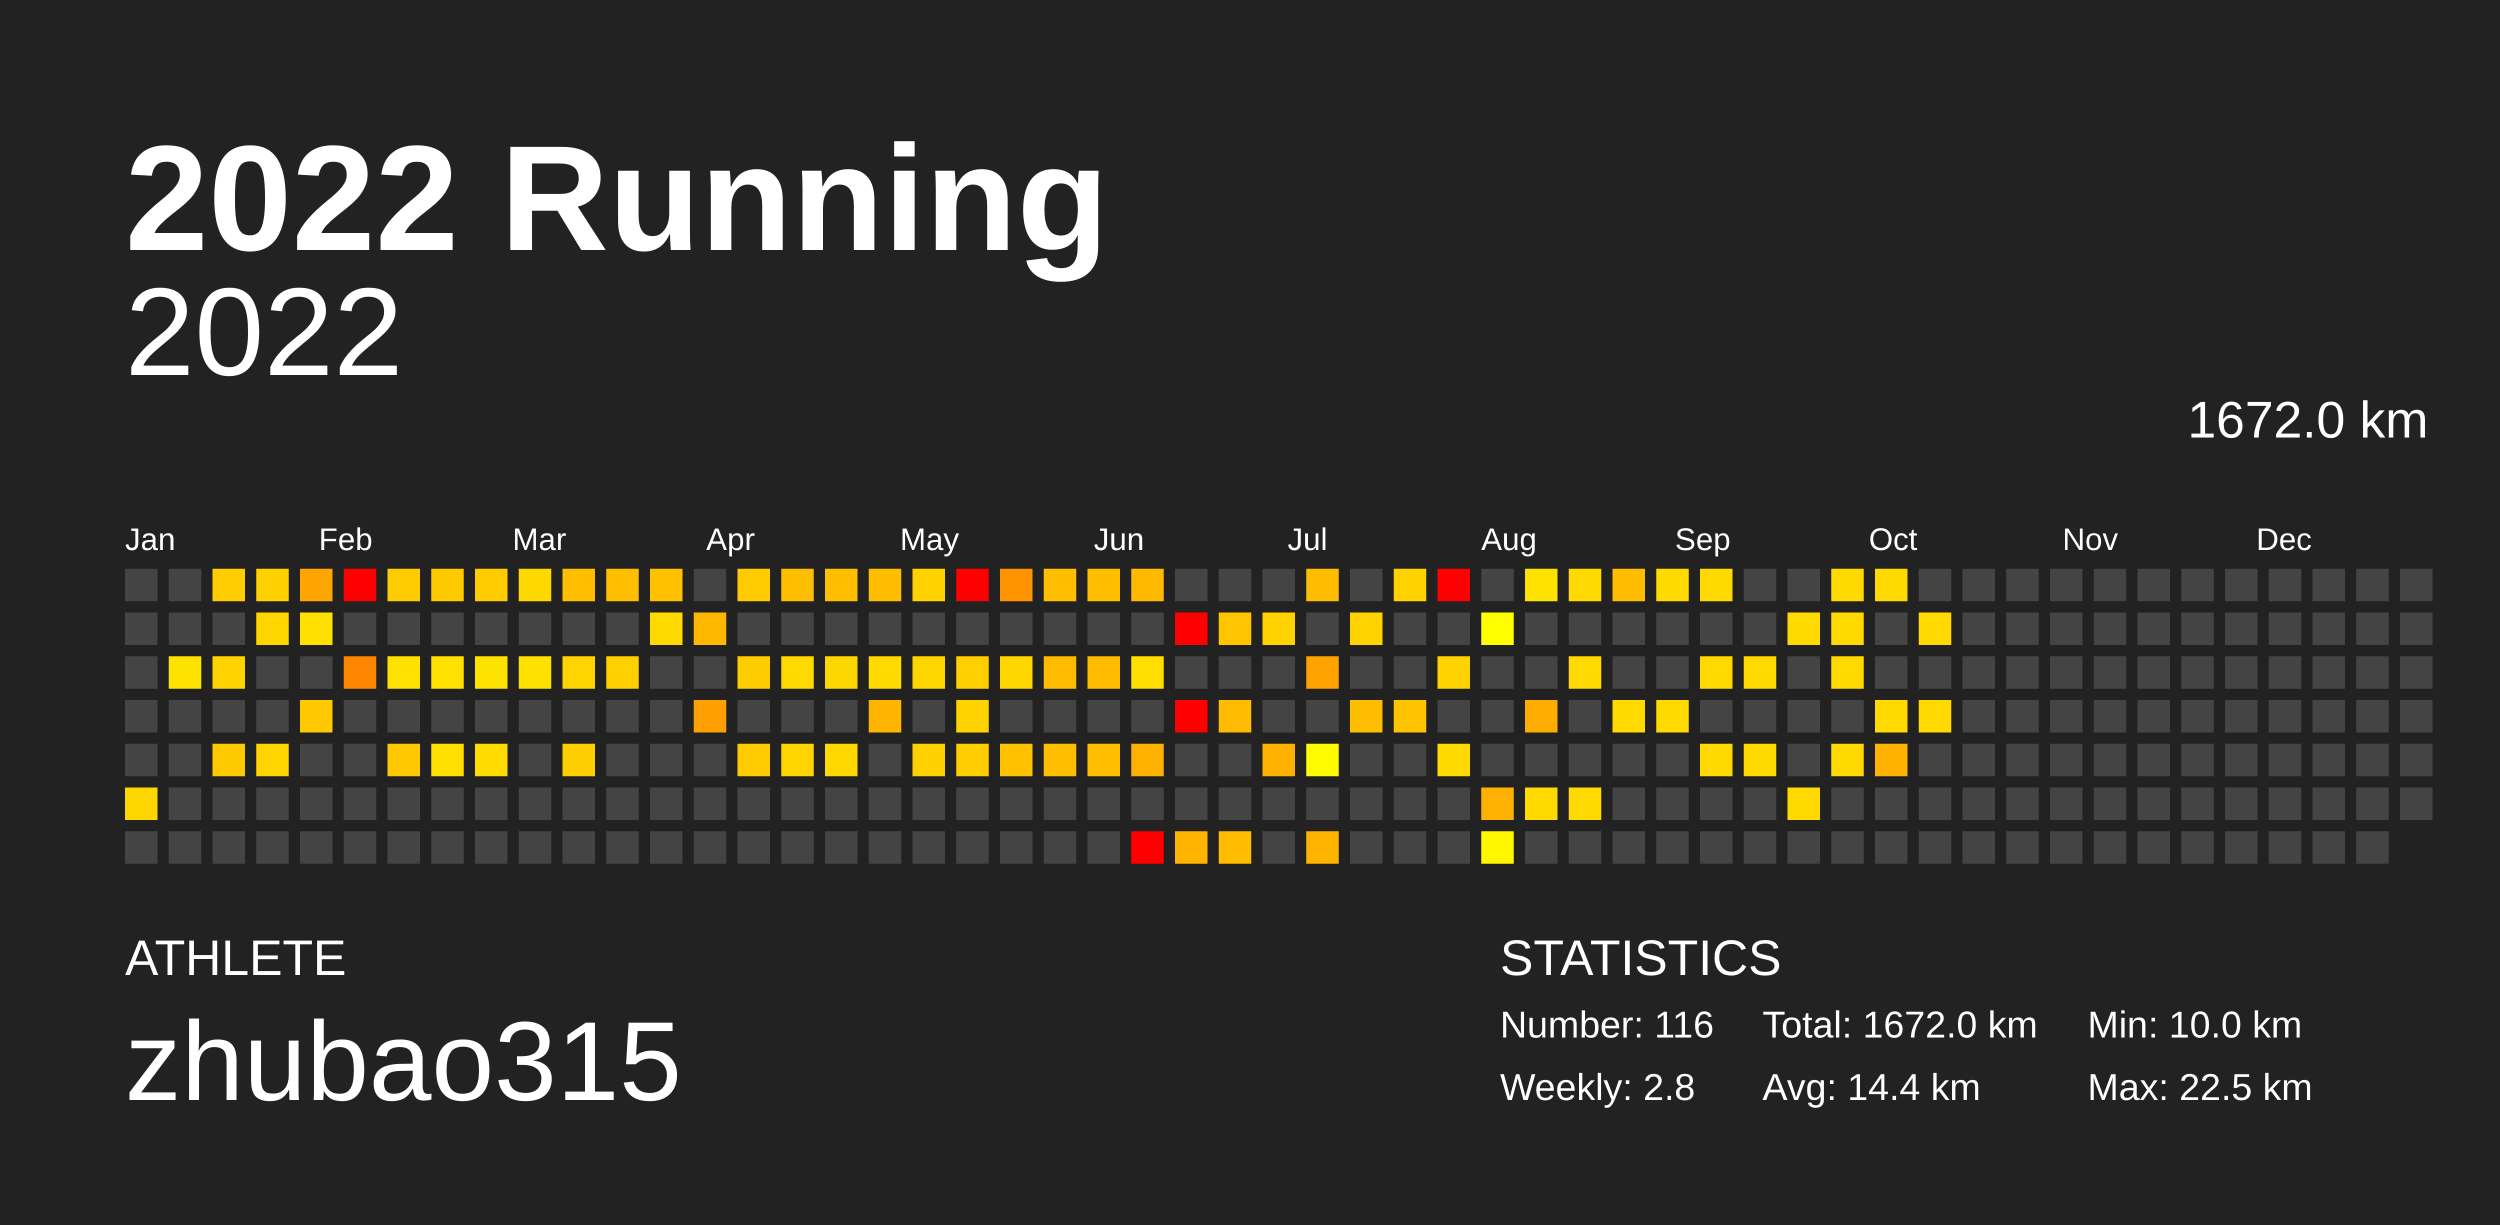
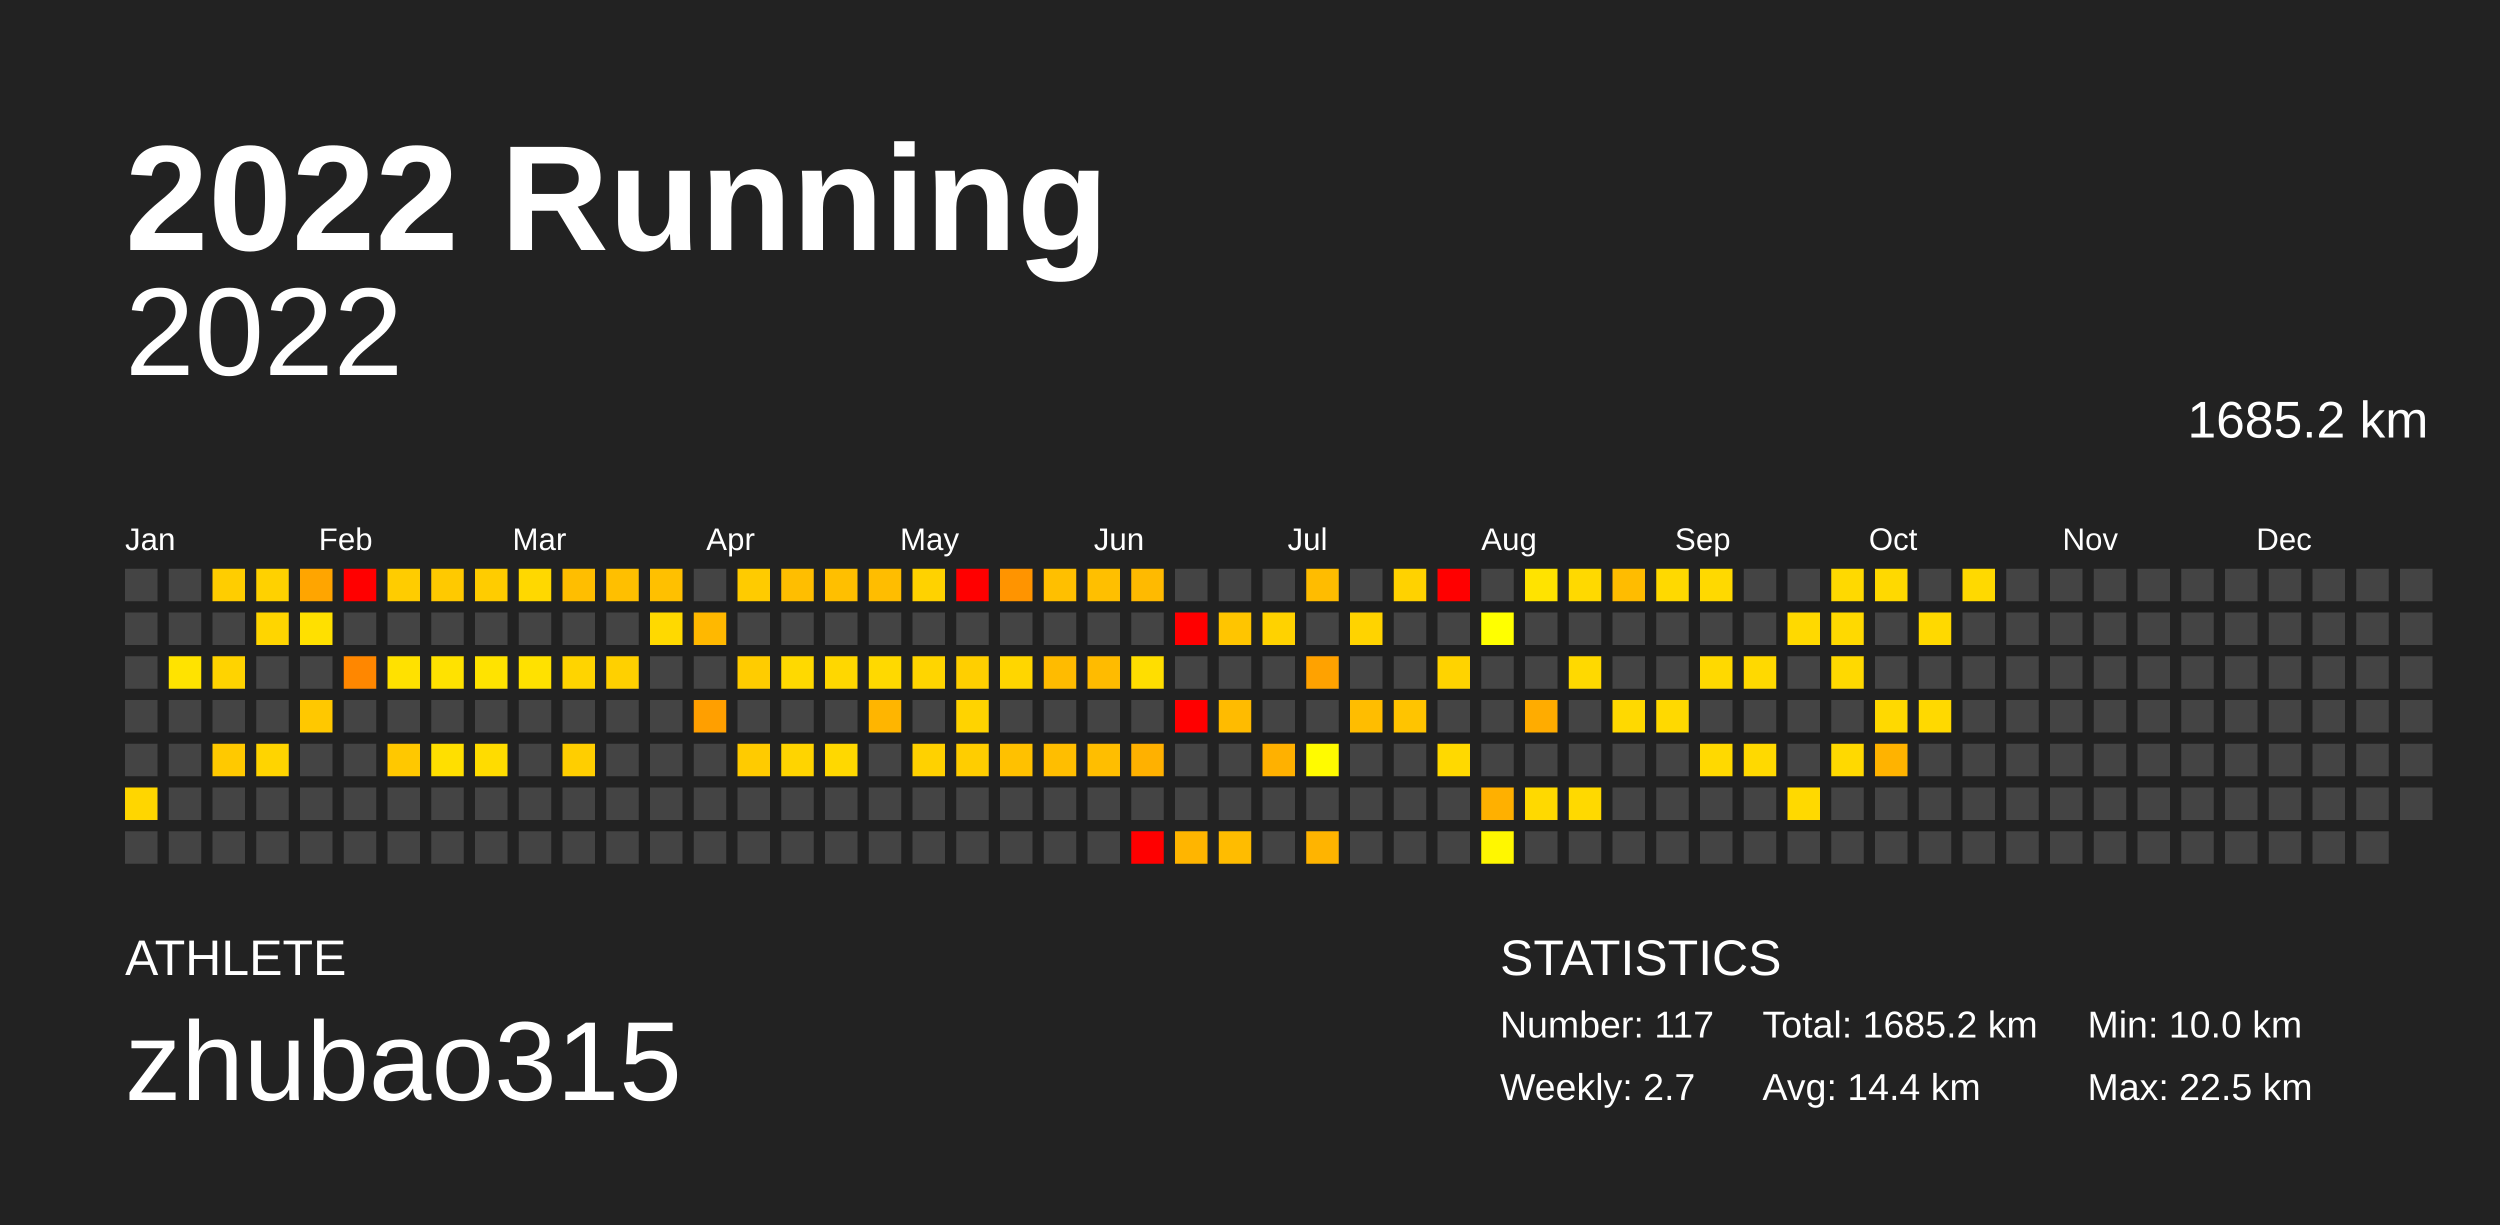
<svg xmlns="http://www.w3.org/2000/svg" baseProfile="full" height="98mm" version="1.1" viewBox="0,0,200,98" width="200mm">
  <defs />
  <rect fill="#222222" height="98" width="200" x="0" y="0" />
  <text fill="#FFFFFF" style="font-size:12px; font-family:Arial; font-weight:bold;" x="10" y="20">2022 Running</text>
  <text fill="#FFFFFF" style="font-size:4px; font-family:Arial" x="10" y="78">ATHLETE</text>
  <text fill="#FFFFFF" style="font-size:9px; font-family:Arial" x="10" y="88">zhubao315</text>
  <text fill="#FFFFFF" style="font-size:4px; font-family:Arial" x="120" y="78">STATISTICS</text>
-   <text fill="#FFFFFF" style="font-size:3px; font-family:Arial" x="120" y="83">Number: 116</text>
-   <text fill="#FFFFFF" style="font-size:3px; font-family:Arial" x="120" y="88">Weekly: 2.8</text>
-   <text fill="#FFFFFF" style="font-size:3px; font-family:Arial" x="141" y="83">Total: 1672.0 km</text>
+   <text fill="#FFFFFF" style="font-size:3px; font-family:Arial" x="120" y="83">Number: 117</text>
+   <text fill="#FFFFFF" style="font-size:3px; font-family:Arial" x="120" y="88">Weekly: 2.7</text>
+   <text fill="#FFFFFF" style="font-size:3px; font-family:Arial" x="141" y="83">Total: 1685.2 km</text>
  <text fill="#FFFFFF" style="font-size:3px; font-family:Arial" x="141" y="88">Avg: 14.4 km</text>
  <text fill="#FFFFFF" style="font-size:3px; font-family:Arial" x="167" y="83">Min: 10.0 km</text>
  <text fill="#FFFFFF" style="font-size:3px; font-family:Arial" x="167" y="88">Max: 22.5 km</text>
  <text alignment-baseline="hanging" fill="#FFFFFF" style="font-size:10.0px; font-family:Arial;" x="10" y="30">2022</text>
-   <text alignment-baseline="hanging" fill="#FFFFFF" style="font-size:4.125px; font-family:Arial;" x="175" y="35">1672.0 km</text>
+   <text alignment-baseline="hanging" fill="#FFFFFF" style="font-size:4.125px; font-family:Arial;" x="175" y="35">1685.2 km</text>
  <text fill="#FFFFFF" style="font-size:2.5px; font-family:Arial" x="10.0" y="44">Jan</text>
  <text fill="#FFFFFF" style="font-size:2.5px; font-family:Arial" x="25.5" y="44">Feb</text>
  <text fill="#FFFFFF" style="font-size:2.5px; font-family:Arial" x="41.0" y="44">Mar</text>
  <text fill="#FFFFFF" style="font-size:2.5px; font-family:Arial" x="56.5" y="44">Apr</text>
  <text fill="#FFFFFF" style="font-size:2.5px; font-family:Arial" x="72.0" y="44">May</text>
  <text fill="#FFFFFF" style="font-size:2.5px; font-family:Arial" x="87.5" y="44">Jun</text>
  <text fill="#FFFFFF" style="font-size:2.5px; font-family:Arial" x="103.0" y="44">Jul</text>
  <text fill="#FFFFFF" style="font-size:2.5px; font-family:Arial" x="118.5" y="44">Aug</text>
  <text fill="#FFFFFF" style="font-size:2.5px; font-family:Arial" x="134.0" y="44">Sep</text>
  <text fill="#FFFFFF" style="font-size:2.5px; font-family:Arial" x="149.5" y="44">Oct</text>
  <text fill="#FFFFFF" style="font-size:2.5px; font-family:Arial" x="165.0" y="44">Nov</text>
  <text fill="#FFFFFF" style="font-size:2.5px; font-family:Arial" x="180.5" y="44">Dec</text>
  <rect fill="#444444" height="2.6" width="2.6" x="10.0" y="45.5" />
  <rect fill="#444444" height="2.6" width="2.6" x="10.0" y="49.0" />
  <rect fill="#444444" height="2.6" width="2.6" x="10.0" y="52.5" />
  <rect fill="#444444" height="2.6" width="2.6" x="10.0" y="56.0" />
  <rect fill="#444444" height="2.6" width="2.6" x="10.0" y="59.5" />
  <rect fill="#ffd600" height="2.6" width="2.6" x="10.0" y="63.0" />
  <rect fill="#444444" height="2.6" width="2.6" x="10.0" y="66.5" />
  <rect fill="#444444" height="2.6" width="2.6" x="13.5" y="45.5" />
  <rect fill="#444444" height="2.6" width="2.6" x="13.5" y="49.0" />
  <rect fill="#ffe300" height="2.6" width="2.6" x="13.5" y="52.5" />
  <rect fill="#444444" height="2.6" width="2.6" x="13.5" y="56.0" />
  <rect fill="#444444" height="2.6" width="2.6" x="13.5" y="59.5" />
  <rect fill="#444444" height="2.6" width="2.6" x="13.5" y="63.0" />
  <rect fill="#444444" height="2.6" width="2.6" x="13.5" y="66.5" />
  <rect fill="#ffcd00" height="2.6" width="2.6" x="17.0" y="45.5" />
  <rect fill="#444444" height="2.6" width="2.6" x="17.0" y="49.0" />
  <rect fill="#ffd300" height="2.6" width="2.6" x="17.0" y="52.5" />
  <rect fill="#444444" height="2.6" width="2.6" x="17.0" y="56.0" />
  <rect fill="#ffc900" height="2.6" width="2.6" x="17.0" y="59.5" />
  <rect fill="#444444" height="2.6" width="2.6" x="17.0" y="63.0" />
  <rect fill="#444444" height="2.6" width="2.6" x="17.0" y="66.5" />
  <rect fill="#ffd100" height="2.6" width="2.6" x="20.5" y="45.5" />
  <rect fill="#ffd500" height="2.6" width="2.6" x="20.5" y="49.0" />
  <rect fill="#444444" height="2.6" width="2.6" x="20.5" y="52.5" />
  <rect fill="#444444" height="2.6" width="2.6" x="20.5" y="56.0" />
  <rect fill="#ffd400" height="2.6" width="2.6" x="20.5" y="59.5" />
  <rect fill="#444444" height="2.6" width="2.6" x="20.5" y="63.0" />
  <rect fill="#444444" height="2.6" width="2.6" x="20.5" y="66.5" />
  <rect fill="#ffa500" height="2.6" width="2.6" x="24.0" y="45.5" />
  <rect fill="#ffe000" height="2.6" width="2.6" x="24.0" y="49.0" />
  <rect fill="#444444" height="2.6" width="2.6" x="24.0" y="52.5" />
  <rect fill="#ffc800" height="2.6" width="2.6" x="24.0" y="56.0" />
  <rect fill="#444444" height="2.6" width="2.6" x="24.0" y="59.5" />
  <rect fill="#444444" height="2.6" width="2.6" x="24.0" y="63.0" />
  <rect fill="#444444" height="2.6" width="2.6" x="24.0" y="66.5" />
  <rect fill="red" height="2.6" width="2.6" x="27.5" y="45.5" />
  <rect fill="#444444" height="2.6" width="2.6" x="27.5" y="49.0" />
  <rect fill="#ff8700" height="2.6" width="2.6" x="27.5" y="52.5" />
  <rect fill="#444444" height="2.6" width="2.6" x="27.5" y="56.0" />
  <rect fill="#444444" height="2.6" width="2.6" x="27.5" y="59.5" />
  <rect fill="#444444" height="2.6" width="2.6" x="27.5" y="63.0" />
  <rect fill="#444444" height="2.6" width="2.6" x="27.5" y="66.5" />
  <rect fill="#ffcc00" height="2.6" width="2.6" x="31.0" y="45.5" />
  <rect fill="#444444" height="2.6" width="2.6" x="31.0" y="49.0" />
  <rect fill="#ffe100" height="2.6" width="2.6" x="31.0" y="52.5" />
  <rect fill="#444444" height="2.6" width="2.6" x="31.0" y="56.0" />
  <rect fill="#ffc800" height="2.6" width="2.6" x="31.0" y="59.5" />
  <rect fill="#444444" height="2.6" width="2.6" x="31.0" y="63.0" />
  <rect fill="#444444" height="2.6" width="2.6" x="31.0" y="66.5" />
  <rect fill="#ffc900" height="2.6" width="2.6" x="34.5" y="45.5" />
  <rect fill="#444444" height="2.6" width="2.6" x="34.5" y="49.0" />
  <rect fill="#ffe200" height="2.6" width="2.6" x="34.5" y="52.5" />
  <rect fill="#444444" height="2.6" width="2.6" x="34.5" y="56.0" />
  <rect fill="#ffdf00" height="2.6" width="2.6" x="34.5" y="59.5" />
  <rect fill="#444444" height="2.6" width="2.6" x="34.5" y="63.0" />
  <rect fill="#444444" height="2.6" width="2.6" x="34.5" y="66.5" />
  <rect fill="#ffcc00" height="2.6" width="2.6" x="38.0" y="45.5" />
  <rect fill="#444444" height="2.6" width="2.6" x="38.0" y="49.0" />
  <rect fill="#ffe300" height="2.6" width="2.6" x="38.0" y="52.5" />
  <rect fill="#444444" height="2.6" width="2.6" x="38.0" y="56.0" />
  <rect fill="#ffdc00" height="2.6" width="2.6" x="38.0" y="59.5" />
  <rect fill="#444444" height="2.6" width="2.6" x="38.0" y="63.0" />
  <rect fill="#444444" height="2.6" width="2.6" x="38.0" y="66.5" />
  <rect fill="#ffd800" height="2.6" width="2.6" x="41.5" y="45.5" />
  <rect fill="#444444" height="2.6" width="2.6" x="41.5" y="49.0" />
  <rect fill="#ffe100" height="2.6" width="2.6" x="41.5" y="52.5" />
  <rect fill="#444444" height="2.6" width="2.6" x="41.5" y="56.0" />
  <rect fill="#444444" height="2.6" width="2.6" x="41.5" y="59.5" />
  <rect fill="#444444" height="2.6" width="2.6" x="41.5" y="63.0" />
  <rect fill="#444444" height="2.6" width="2.6" x="41.5" y="66.5" />
  <rect fill="#ffbe00" height="2.6" width="2.6" x="45.0" y="45.5" />
  <rect fill="#444444" height="2.6" width="2.6" x="45.0" y="49.0" />
  <rect fill="#ffd400" height="2.6" width="2.6" x="45.0" y="52.5" />
  <rect fill="#444444" height="2.6" width="2.6" x="45.0" y="56.0" />
  <rect fill="#ffce00" height="2.6" width="2.6" x="45.0" y="59.5" />
  <rect fill="#444444" height="2.6" width="2.6" x="45.0" y="63.0" />
  <rect fill="#444444" height="2.6" width="2.6" x="45.0" y="66.5" />
  <rect fill="#ffbf00" height="2.6" width="2.6" x="48.5" y="45.5" />
  <rect fill="#444444" height="2.6" width="2.6" x="48.5" y="49.0" />
  <rect fill="#ffd000" height="2.6" width="2.6" x="48.5" y="52.5" />
  <rect fill="#444444" height="2.6" width="2.6" x="48.5" y="56.0" />
  <rect fill="#444444" height="2.6" width="2.6" x="48.5" y="59.5" />
  <rect fill="#444444" height="2.6" width="2.6" x="48.5" y="63.0" />
  <rect fill="#444444" height="2.6" width="2.6" x="48.5" y="66.5" />
  <rect fill="#ffc000" height="2.6" width="2.6" x="52.0" y="45.5" />
  <rect fill="#ffd900" height="2.6" width="2.6" x="52.0" y="49.0" />
  <rect fill="#444444" height="2.6" width="2.6" x="52.0" y="52.5" />
  <rect fill="#444444" height="2.6" width="2.6" x="52.0" y="56.0" />
  <rect fill="#444444" height="2.6" width="2.6" x="52.0" y="59.5" />
  <rect fill="#444444" height="2.6" width="2.6" x="52.0" y="63.0" />
  <rect fill="#444444" height="2.6" width="2.6" x="52.0" y="66.5" />
  <rect fill="#444444" height="2.6" width="2.6" x="55.5" y="45.5" />
  <rect fill="#ffb800" height="2.6" width="2.6" x="55.5" y="49.0" />
  <rect fill="#444444" height="2.6" width="2.6" x="55.5" y="52.5" />
  <rect fill="#ff9f00" height="2.6" width="2.6" x="55.5" y="56.0" />
  <rect fill="#444444" height="2.6" width="2.6" x="55.5" y="59.5" />
  <rect fill="#444444" height="2.6" width="2.6" x="55.5" y="63.0" />
  <rect fill="#444444" height="2.6" width="2.6" x="55.5" y="66.5" />
  <rect fill="#ffcb00" height="2.6" width="2.6" x="59.0" y="45.5" />
  <rect fill="#444444" height="2.6" width="2.6" x="59.0" y="49.0" />
  <rect fill="#ffcc00" height="2.6" width="2.6" x="59.0" y="52.5" />
  <rect fill="#444444" height="2.6" width="2.6" x="59.0" y="56.0" />
  <rect fill="#ffcb00" height="2.6" width="2.6" x="59.0" y="59.5" />
  <rect fill="#444444" height="2.6" width="2.6" x="59.0" y="63.0" />
  <rect fill="#444444" height="2.6" width="2.6" x="59.0" y="66.5" />
  <rect fill="#ffbe00" height="2.6" width="2.6" x="62.5" y="45.5" />
  <rect fill="#444444" height="2.6" width="2.6" x="62.5" y="49.0" />
  <rect fill="#ffd900" height="2.6" width="2.6" x="62.5" y="52.5" />
  <rect fill="#444444" height="2.6" width="2.6" x="62.5" y="56.0" />
  <rect fill="#ffd400" height="2.6" width="2.6" x="62.5" y="59.5" />
  <rect fill="#444444" height="2.6" width="2.6" x="62.5" y="63.0" />
  <rect fill="#444444" height="2.6" width="2.6" x="62.5" y="66.5" />
  <rect fill="#ffbf00" height="2.6" width="2.6" x="66.0" y="45.5" />
  <rect fill="#444444" height="2.6" width="2.6" x="66.0" y="49.0" />
  <rect fill="#ffd700" height="2.6" width="2.6" x="66.0" y="52.5" />
  <rect fill="#444444" height="2.6" width="2.6" x="66.0" y="56.0" />
  <rect fill="#ffd800" height="2.6" width="2.6" x="66.0" y="59.5" />
  <rect fill="#444444" height="2.6" width="2.6" x="66.0" y="63.0" />
  <rect fill="#444444" height="2.6" width="2.6" x="66.0" y="66.5" />
  <rect fill="#ffbd00" height="2.6" width="2.6" x="69.5" y="45.5" />
  <rect fill="#444444" height="2.6" width="2.6" x="69.5" y="49.0" />
  <rect fill="#ffd900" height="2.6" width="2.6" x="69.5" y="52.5" />
  <rect fill="#ffb500" height="2.6" width="2.6" x="69.5" y="56.0" />
  <rect fill="#444444" height="2.6" width="2.6" x="69.5" y="59.5" />
  <rect fill="#444444" height="2.6" width="2.6" x="69.5" y="63.0" />
  <rect fill="#444444" height="2.6" width="2.6" x="69.5" y="66.5" />
  <rect fill="#ffd200" height="2.6" width="2.6" x="73.0" y="45.5" />
  <rect fill="#444444" height="2.6" width="2.6" x="73.0" y="49.0" />
  <rect fill="#ffd500" height="2.6" width="2.6" x="73.0" y="52.5" />
  <rect fill="#444444" height="2.6" width="2.6" x="73.0" y="56.0" />
  <rect fill="#ffd100" height="2.6" width="2.6" x="73.0" y="59.5" />
  <rect fill="#444444" height="2.6" width="2.6" x="73.0" y="63.0" />
  <rect fill="#444444" height="2.6" width="2.6" x="73.0" y="66.5" />
  <rect fill="red" height="2.6" width="2.6" x="76.5" y="45.5" />
  <rect fill="#444444" height="2.6" width="2.6" x="76.5" y="49.0" />
  <rect fill="#ffcf00" height="2.6" width="2.6" x="76.5" y="52.5" />
  <rect fill="#ffd300" height="2.6" width="2.6" x="76.5" y="56.0" />
  <rect fill="#ffcd00" height="2.6" width="2.6" x="76.5" y="59.5" />
  <rect fill="#444444" height="2.6" width="2.6" x="76.5" y="63.0" />
  <rect fill="#444444" height="2.6" width="2.6" x="76.5" y="66.5" />
  <rect fill="#ff9400" height="2.6" width="2.6" x="80.0" y="45.5" />
  <rect fill="#444444" height="2.6" width="2.6" x="80.0" y="49.0" />
  <rect fill="#ffd600" height="2.6" width="2.6" x="80.0" y="52.5" />
  <rect fill="#444444" height="2.6" width="2.6" x="80.0" y="56.0" />
  <rect fill="#ffc100" height="2.6" width="2.6" x="80.0" y="59.5" />
  <rect fill="#444444" height="2.6" width="2.6" x="80.0" y="63.0" />
  <rect fill="#444444" height="2.6" width="2.6" x="80.0" y="66.5" />
  <rect fill="#ffbf00" height="2.6" width="2.6" x="83.5" y="45.5" />
  <rect fill="#444444" height="2.6" width="2.6" x="83.5" y="49.0" />
  <rect fill="#ffbb00" height="2.6" width="2.6" x="83.5" y="52.5" />
  <rect fill="#444444" height="2.6" width="2.6" x="83.5" y="56.0" />
  <rect fill="#ffbe00" height="2.6" width="2.6" x="83.5" y="59.5" />
  <rect fill="#444444" height="2.6" width="2.6" x="83.5" y="63.0" />
  <rect fill="#444444" height="2.6" width="2.6" x="83.5" y="66.5" />
  <rect fill="#ffbf00" height="2.6" width="2.6" x="87.0" y="45.5" />
  <rect fill="#444444" height="2.6" width="2.6" x="87.0" y="49.0" />
  <rect fill="#ffbb00" height="2.6" width="2.6" x="87.0" y="52.5" />
  <rect fill="#444444" height="2.6" width="2.6" x="87.0" y="56.0" />
  <rect fill="#ffbe00" height="2.6" width="2.6" x="87.0" y="59.5" />
  <rect fill="#444444" height="2.6" width="2.6" x="87.0" y="63.0" />
  <rect fill="#444444" height="2.6" width="2.6" x="87.0" y="66.5" />
  <rect fill="#ffba00" height="2.6" width="2.6" x="90.5" y="45.5" />
  <rect fill="#444444" height="2.6" width="2.6" x="90.5" y="49.0" />
  <rect fill="#ffde00" height="2.6" width="2.6" x="90.5" y="52.5" />
  <rect fill="#444444" height="2.6" width="2.6" x="90.5" y="56.0" />
  <rect fill="#ffb100" height="2.6" width="2.6" x="90.5" y="59.5" />
  <rect fill="#444444" height="2.6" width="2.6" x="90.5" y="63.0" />
  <rect fill="red" height="2.6" width="2.6" x="90.5" y="66.5" />
  <rect fill="#444444" height="2.6" width="2.6" x="94.0" y="45.5" />
  <rect fill="red" height="2.6" width="2.6" x="94.0" y="49.0" />
  <rect fill="#444444" height="2.6" width="2.6" x="94.0" y="52.5" />
  <rect fill="red" height="2.6" width="2.6" x="94.0" y="56.0" />
  <rect fill="#444444" height="2.6" width="2.6" x="94.0" y="59.5" />
  <rect fill="#444444" height="2.6" width="2.6" x="94.0" y="63.0" />
  <rect fill="#ffb500" height="2.6" width="2.6" x="94.0" y="66.5" />
  <rect fill="#444444" height="2.6" width="2.6" x="97.5" y="45.5" />
  <rect fill="#ffc500" height="2.6" width="2.6" x="97.5" y="49.0" />
  <rect fill="#444444" height="2.6" width="2.6" x="97.5" y="52.5" />
  <rect fill="#ffbb00" height="2.6" width="2.6" x="97.5" y="56.0" />
  <rect fill="#444444" height="2.6" width="2.6" x="97.5" y="59.5" />
  <rect fill="#444444" height="2.6" width="2.6" x="97.5" y="63.0" />
  <rect fill="#ffbc00" height="2.6" width="2.6" x="97.5" y="66.5" />
  <rect fill="#444444" height="2.6" width="2.6" x="101.0" y="45.5" />
  <rect fill="#ffd200" height="2.6" width="2.6" x="101.0" y="49.0" />
  <rect fill="#444444" height="2.6" width="2.6" x="101.0" y="52.5" />
  <rect fill="#444444" height="2.6" width="2.6" x="101.0" y="56.0" />
  <rect fill="#ffb100" height="2.6" width="2.6" x="101.0" y="59.5" />
  <rect fill="#444444" height="2.6" width="2.6" x="101.0" y="63.0" />
  <rect fill="#444444" height="2.6" width="2.6" x="101.0" y="66.5" />
  <rect fill="#ffbc00" height="2.6" width="2.6" x="104.5" y="45.5" />
  <rect fill="#444444" height="2.6" width="2.6" x="104.5" y="49.0" />
  <rect fill="#ffa200" height="2.6" width="2.6" x="104.5" y="52.5" />
  <rect fill="#444444" height="2.6" width="2.6" x="104.5" y="56.0" />
  <rect fill="#fffb00" height="2.6" width="2.6" x="104.5" y="59.5" />
  <rect fill="#444444" height="2.6" width="2.6" x="104.5" y="63.0" />
  <rect fill="#ffb400" height="2.6" width="2.6" x="104.5" y="66.5" />
  <rect fill="#444444" height="2.6" width="2.6" x="108.0" y="45.5" />
  <rect fill="#ffd300" height="2.6" width="2.6" x="108.0" y="49.0" />
  <rect fill="#444444" height="2.6" width="2.6" x="108.0" y="52.5" />
  <rect fill="#ffbd00" height="2.6" width="2.6" x="108.0" y="56.0" />
  <rect fill="#444444" height="2.6" width="2.6" x="108.0" y="59.5" />
  <rect fill="#444444" height="2.6" width="2.6" x="108.0" y="63.0" />
  <rect fill="#444444" height="2.6" width="2.6" x="108.0" y="66.5" />
  <rect fill="#ffd200" height="2.6" width="2.6" x="111.5" y="45.5" />
  <rect fill="#444444" height="2.6" width="2.6" x="111.5" y="49.0" />
  <rect fill="#444444" height="2.6" width="2.6" x="111.5" y="52.5" />
  <rect fill="#ffc400" height="2.6" width="2.6" x="111.5" y="56.0" />
  <rect fill="#444444" height="2.6" width="2.6" x="111.5" y="59.5" />
  <rect fill="#444444" height="2.6" width="2.6" x="111.5" y="63.0" />
  <rect fill="#444444" height="2.6" width="2.6" x="111.5" y="66.5" />
  <rect fill="red" height="2.6" width="2.6" x="115.0" y="45.5" />
  <rect fill="#444444" height="2.6" width="2.6" x="115.0" y="49.0" />
  <rect fill="#ffd300" height="2.6" width="2.6" x="115.0" y="52.5" />
  <rect fill="#444444" height="2.6" width="2.6" x="115.0" y="56.0" />
  <rect fill="#ffd900" height="2.6" width="2.6" x="115.0" y="59.5" />
  <rect fill="#444444" height="2.6" width="2.6" x="115.0" y="63.0" />
  <rect fill="#444444" height="2.6" width="2.6" x="115.0" y="66.5" />
  <rect fill="#444444" height="2.6" width="2.6" x="118.5" y="45.5" />
  <rect fill="#ffff00" height="2.6" width="2.6" x="118.5" y="49.0" />
  <rect fill="#444444" height="2.6" width="2.6" x="118.5" y="52.5" />
  <rect fill="#444444" height="2.6" width="2.6" x="118.5" y="56.0" />
  <rect fill="#444444" height="2.6" width="2.6" x="118.5" y="59.5" />
  <rect fill="#ffb000" height="2.6" width="2.6" x="118.5" y="63.0" />
  <rect fill="#fff700" height="2.6" width="2.6" x="118.5" y="66.5" />
  <rect fill="#ffe300" height="2.6" width="2.6" x="122.0" y="45.5" />
  <rect fill="#444444" height="2.6" width="2.6" x="122.0" y="49.0" />
  <rect fill="#444444" height="2.6" width="2.6" x="122.0" y="52.5" />
  <rect fill="#ffac00" height="2.6" width="2.6" x="122.0" y="56.0" />
  <rect fill="#444444" height="2.6" width="2.6" x="122.0" y="59.5" />
  <rect fill="#ffd900" height="2.6" width="2.6" x="122.0" y="63.0" />
  <rect fill="#444444" height="2.6" width="2.6" x="122.0" y="66.5" />
  <rect fill="#ffd900" height="2.6" width="2.6" x="125.5" y="45.5" />
  <rect fill="#444444" height="2.6" width="2.6" x="125.5" y="49.0" />
  <rect fill="#ffd900" height="2.6" width="2.6" x="125.5" y="52.5" />
  <rect fill="#444444" height="2.6" width="2.6" x="125.5" y="56.0" />
  <rect fill="#444444" height="2.6" width="2.6" x="125.5" y="59.5" />
  <rect fill="#ffd900" height="2.6" width="2.6" x="125.5" y="63.0" />
  <rect fill="#444444" height="2.6" width="2.6" x="125.5" y="66.5" />
  <rect fill="#ffbc00" height="2.6" width="2.6" x="129.0" y="45.5" />
  <rect fill="#444444" height="2.6" width="2.6" x="129.0" y="49.0" />
  <rect fill="#444444" height="2.6" width="2.6" x="129.0" y="52.5" />
  <rect fill="#ffd900" height="2.6" width="2.6" x="129.0" y="56.0" />
  <rect fill="#444444" height="2.6" width="2.6" x="129.0" y="59.5" />
  <rect fill="#444444" height="2.6" width="2.6" x="129.0" y="63.0" />
  <rect fill="#444444" height="2.6" width="2.6" x="129.0" y="66.5" />
  <rect fill="#ffd900" height="2.6" width="2.6" x="132.5" y="45.5" />
  <rect fill="#444444" height="2.6" width="2.6" x="132.5" y="49.0" />
  <rect fill="#444444" height="2.6" width="2.6" x="132.5" y="52.5" />
  <rect fill="#ffd900" height="2.6" width="2.6" x="132.5" y="56.0" />
  <rect fill="#444444" height="2.6" width="2.6" x="132.5" y="59.5" />
  <rect fill="#444444" height="2.6" width="2.6" x="132.5" y="63.0" />
  <rect fill="#444444" height="2.6" width="2.6" x="132.5" y="66.5" />
  <rect fill="#ffd900" height="2.6" width="2.6" x="136.0" y="45.5" />
  <rect fill="#444444" height="2.6" width="2.6" x="136.0" y="49.0" />
  <rect fill="#ffd900" height="2.6" width="2.6" x="136.0" y="52.5" />
  <rect fill="#444444" height="2.6" width="2.6" x="136.0" y="56.0" />
  <rect fill="#ffd900" height="2.6" width="2.6" x="136.0" y="59.5" />
  <rect fill="#444444" height="2.6" width="2.6" x="136.0" y="63.0" />
  <rect fill="#444444" height="2.6" width="2.6" x="136.0" y="66.5" />
  <rect fill="#444444" height="2.6" width="2.6" x="139.5" y="45.5" />
  <rect fill="#444444" height="2.6" width="2.6" x="139.5" y="49.0" />
  <rect fill="#ffd900" height="2.6" width="2.6" x="139.5" y="52.5" />
  <rect fill="#444444" height="2.6" width="2.6" x="139.5" y="56.0" />
  <rect fill="#ffd900" height="2.6" width="2.6" x="139.5" y="59.5" />
  <rect fill="#444444" height="2.6" width="2.6" x="139.5" y="63.0" />
  <rect fill="#444444" height="2.6" width="2.6" x="139.5" y="66.5" />
  <rect fill="#444444" height="2.6" width="2.6" x="143.0" y="45.5" />
  <rect fill="#ffd900" height="2.6" width="2.6" x="143.0" y="49.0" />
  <rect fill="#444444" height="2.6" width="2.6" x="143.0" y="52.5" />
  <rect fill="#444444" height="2.6" width="2.6" x="143.0" y="56.0" />
  <rect fill="#444444" height="2.6" width="2.6" x="143.0" y="59.5" />
  <rect fill="#ffd900" height="2.6" width="2.6" x="143.0" y="63.0" />
  <rect fill="#444444" height="2.6" width="2.6" x="143.0" y="66.5" />
  <rect fill="#ffd900" height="2.6" width="2.6" x="146.5" y="45.5" />
  <rect fill="#ffd900" height="2.6" width="2.6" x="146.5" y="49.0" />
  <rect fill="#ffd900" height="2.6" width="2.6" x="146.5" y="52.5" />
  <rect fill="#444444" height="2.6" width="2.6" x="146.5" y="56.0" />
  <rect fill="#ffd900" height="2.6" width="2.6" x="146.5" y="59.5" />
  <rect fill="#444444" height="2.6" width="2.6" x="146.5" y="63.0" />
  <rect fill="#444444" height="2.6" width="2.6" x="146.5" y="66.5" />
  <rect fill="#ffd900" height="2.6" width="2.6" x="150.0" y="45.5" />
  <rect fill="#444444" height="2.6" width="2.6" x="150.0" y="49.0" />
  <rect fill="#444444" height="2.6" width="2.6" x="150.0" y="52.5" />
  <rect fill="#ffd900" height="2.6" width="2.6" x="150.0" y="56.0" />
  <rect fill="#ffb300" height="2.6" width="2.6" x="150.0" y="59.5" />
  <rect fill="#444444" height="2.6" width="2.6" x="150.0" y="63.0" />
  <rect fill="#444444" height="2.6" width="2.6" x="150.0" y="66.5" />
  <rect fill="#444444" height="2.6" width="2.6" x="153.5" y="45.5" />
  <rect fill="#ffd900" height="2.6" width="2.6" x="153.5" y="49.0" />
  <rect fill="#444444" height="2.6" width="2.6" x="153.5" y="52.5" />
  <rect fill="#ffd900" height="2.6" width="2.6" x="153.5" y="56.0" />
  <rect fill="#444444" height="2.6" width="2.6" x="153.5" y="59.5" />
  <rect fill="#444444" height="2.6" width="2.6" x="153.5" y="63.0" />
  <rect fill="#444444" height="2.6" width="2.6" x="153.5" y="66.5" />
-   <rect fill="#444444" height="2.6" width="2.6" x="157.0" y="45.5" />
+   <rect fill="#ffd900" height="2.6" width="2.6" x="157.0" y="45.5" />
  <rect fill="#444444" height="2.6" width="2.6" x="157.0" y="49.0" />
  <rect fill="#444444" height="2.6" width="2.6" x="157.0" y="52.5" />
  <rect fill="#444444" height="2.6" width="2.6" x="157.0" y="56.0" />
  <rect fill="#444444" height="2.6" width="2.6" x="157.0" y="59.5" />
  <rect fill="#444444" height="2.6" width="2.6" x="157.0" y="63.0" />
  <rect fill="#444444" height="2.6" width="2.6" x="157.0" y="66.5" />
  <rect fill="#444444" height="2.6" width="2.6" x="160.5" y="45.5" />
  <rect fill="#444444" height="2.6" width="2.6" x="160.5" y="49.0" />
  <rect fill="#444444" height="2.6" width="2.6" x="160.5" y="52.5" />
  <rect fill="#444444" height="2.6" width="2.6" x="160.5" y="56.0" />
  <rect fill="#444444" height="2.6" width="2.6" x="160.5" y="59.5" />
  <rect fill="#444444" height="2.6" width="2.6" x="160.5" y="63.0" />
  <rect fill="#444444" height="2.6" width="2.6" x="160.5" y="66.5" />
  <rect fill="#444444" height="2.6" width="2.6" x="164.0" y="45.5" />
  <rect fill="#444444" height="2.6" width="2.6" x="164.0" y="49.0" />
  <rect fill="#444444" height="2.6" width="2.6" x="164.0" y="52.5" />
  <rect fill="#444444" height="2.6" width="2.6" x="164.0" y="56.0" />
  <rect fill="#444444" height="2.6" width="2.6" x="164.0" y="59.5" />
  <rect fill="#444444" height="2.6" width="2.6" x="164.0" y="63.0" />
  <rect fill="#444444" height="2.6" width="2.6" x="164.0" y="66.5" />
  <rect fill="#444444" height="2.6" width="2.6" x="167.5" y="45.5" />
  <rect fill="#444444" height="2.6" width="2.6" x="167.5" y="49.0" />
  <rect fill="#444444" height="2.6" width="2.6" x="167.5" y="52.5" />
  <rect fill="#444444" height="2.6" width="2.6" x="167.5" y="56.0" />
  <rect fill="#444444" height="2.6" width="2.6" x="167.5" y="59.5" />
  <rect fill="#444444" height="2.6" width="2.6" x="167.5" y="63.0" />
  <rect fill="#444444" height="2.6" width="2.6" x="167.5" y="66.5" />
  <rect fill="#444444" height="2.6" width="2.6" x="171.0" y="45.5" />
  <rect fill="#444444" height="2.6" width="2.6" x="171.0" y="49.0" />
  <rect fill="#444444" height="2.6" width="2.6" x="171.0" y="52.5" />
  <rect fill="#444444" height="2.6" width="2.6" x="171.0" y="56.0" />
  <rect fill="#444444" height="2.6" width="2.6" x="171.0" y="59.5" />
  <rect fill="#444444" height="2.6" width="2.6" x="171.0" y="63.0" />
  <rect fill="#444444" height="2.6" width="2.6" x="171.0" y="66.5" />
  <rect fill="#444444" height="2.6" width="2.6" x="174.5" y="45.5" />
  <rect fill="#444444" height="2.6" width="2.6" x="174.5" y="49.0" />
  <rect fill="#444444" height="2.6" width="2.6" x="174.5" y="52.5" />
  <rect fill="#444444" height="2.6" width="2.6" x="174.5" y="56.0" />
  <rect fill="#444444" height="2.6" width="2.6" x="174.5" y="59.5" />
  <rect fill="#444444" height="2.6" width="2.6" x="174.5" y="63.0" />
  <rect fill="#444444" height="2.6" width="2.6" x="174.5" y="66.5" />
  <rect fill="#444444" height="2.6" width="2.6" x="178.0" y="45.5" />
  <rect fill="#444444" height="2.6" width="2.6" x="178.0" y="49.0" />
  <rect fill="#444444" height="2.6" width="2.6" x="178.0" y="52.5" />
  <rect fill="#444444" height="2.6" width="2.6" x="178.0" y="56.0" />
  <rect fill="#444444" height="2.6" width="2.6" x="178.0" y="59.5" />
  <rect fill="#444444" height="2.6" width="2.6" x="178.0" y="63.0" />
  <rect fill="#444444" height="2.6" width="2.6" x="178.0" y="66.5" />
  <rect fill="#444444" height="2.6" width="2.6" x="181.5" y="45.5" />
  <rect fill="#444444" height="2.6" width="2.6" x="181.5" y="49.0" />
  <rect fill="#444444" height="2.6" width="2.6" x="181.5" y="52.5" />
  <rect fill="#444444" height="2.6" width="2.6" x="181.5" y="56.0" />
  <rect fill="#444444" height="2.6" width="2.6" x="181.5" y="59.5" />
  <rect fill="#444444" height="2.6" width="2.6" x="181.5" y="63.0" />
  <rect fill="#444444" height="2.6" width="2.6" x="181.5" y="66.5" />
  <rect fill="#444444" height="2.6" width="2.6" x="185.0" y="45.5" />
  <rect fill="#444444" height="2.6" width="2.6" x="185.0" y="49.0" />
  <rect fill="#444444" height="2.6" width="2.6" x="185.0" y="52.5" />
  <rect fill="#444444" height="2.6" width="2.6" x="185.0" y="56.0" />
  <rect fill="#444444" height="2.6" width="2.6" x="185.0" y="59.5" />
  <rect fill="#444444" height="2.6" width="2.6" x="185.0" y="63.0" />
  <rect fill="#444444" height="2.6" width="2.6" x="185.0" y="66.5" />
  <rect fill="#444444" height="2.6" width="2.6" x="188.5" y="45.5" />
  <rect fill="#444444" height="2.6" width="2.6" x="188.5" y="49.0" />
  <rect fill="#444444" height="2.6" width="2.6" x="188.5" y="52.5" />
  <rect fill="#444444" height="2.6" width="2.6" x="188.5" y="56.0" />
  <rect fill="#444444" height="2.6" width="2.6" x="188.5" y="59.5" />
  <rect fill="#444444" height="2.6" width="2.6" x="188.5" y="63.0" />
  <rect fill="#444444" height="2.6" width="2.6" x="188.5" y="66.5" />
  <rect fill="#444444" height="2.6" width="2.6" x="192.0" y="45.5" />
  <rect fill="#444444" height="2.6" width="2.6" x="192.0" y="49.0" />
  <rect fill="#444444" height="2.6" width="2.6" x="192.0" y="52.5" />
  <rect fill="#444444" height="2.6" width="2.6" x="192.0" y="56.0" />
  <rect fill="#444444" height="2.6" width="2.6" x="192.0" y="59.5" />
  <rect fill="#444444" height="2.6" width="2.6" x="192.0" y="63.0" />
</svg>
